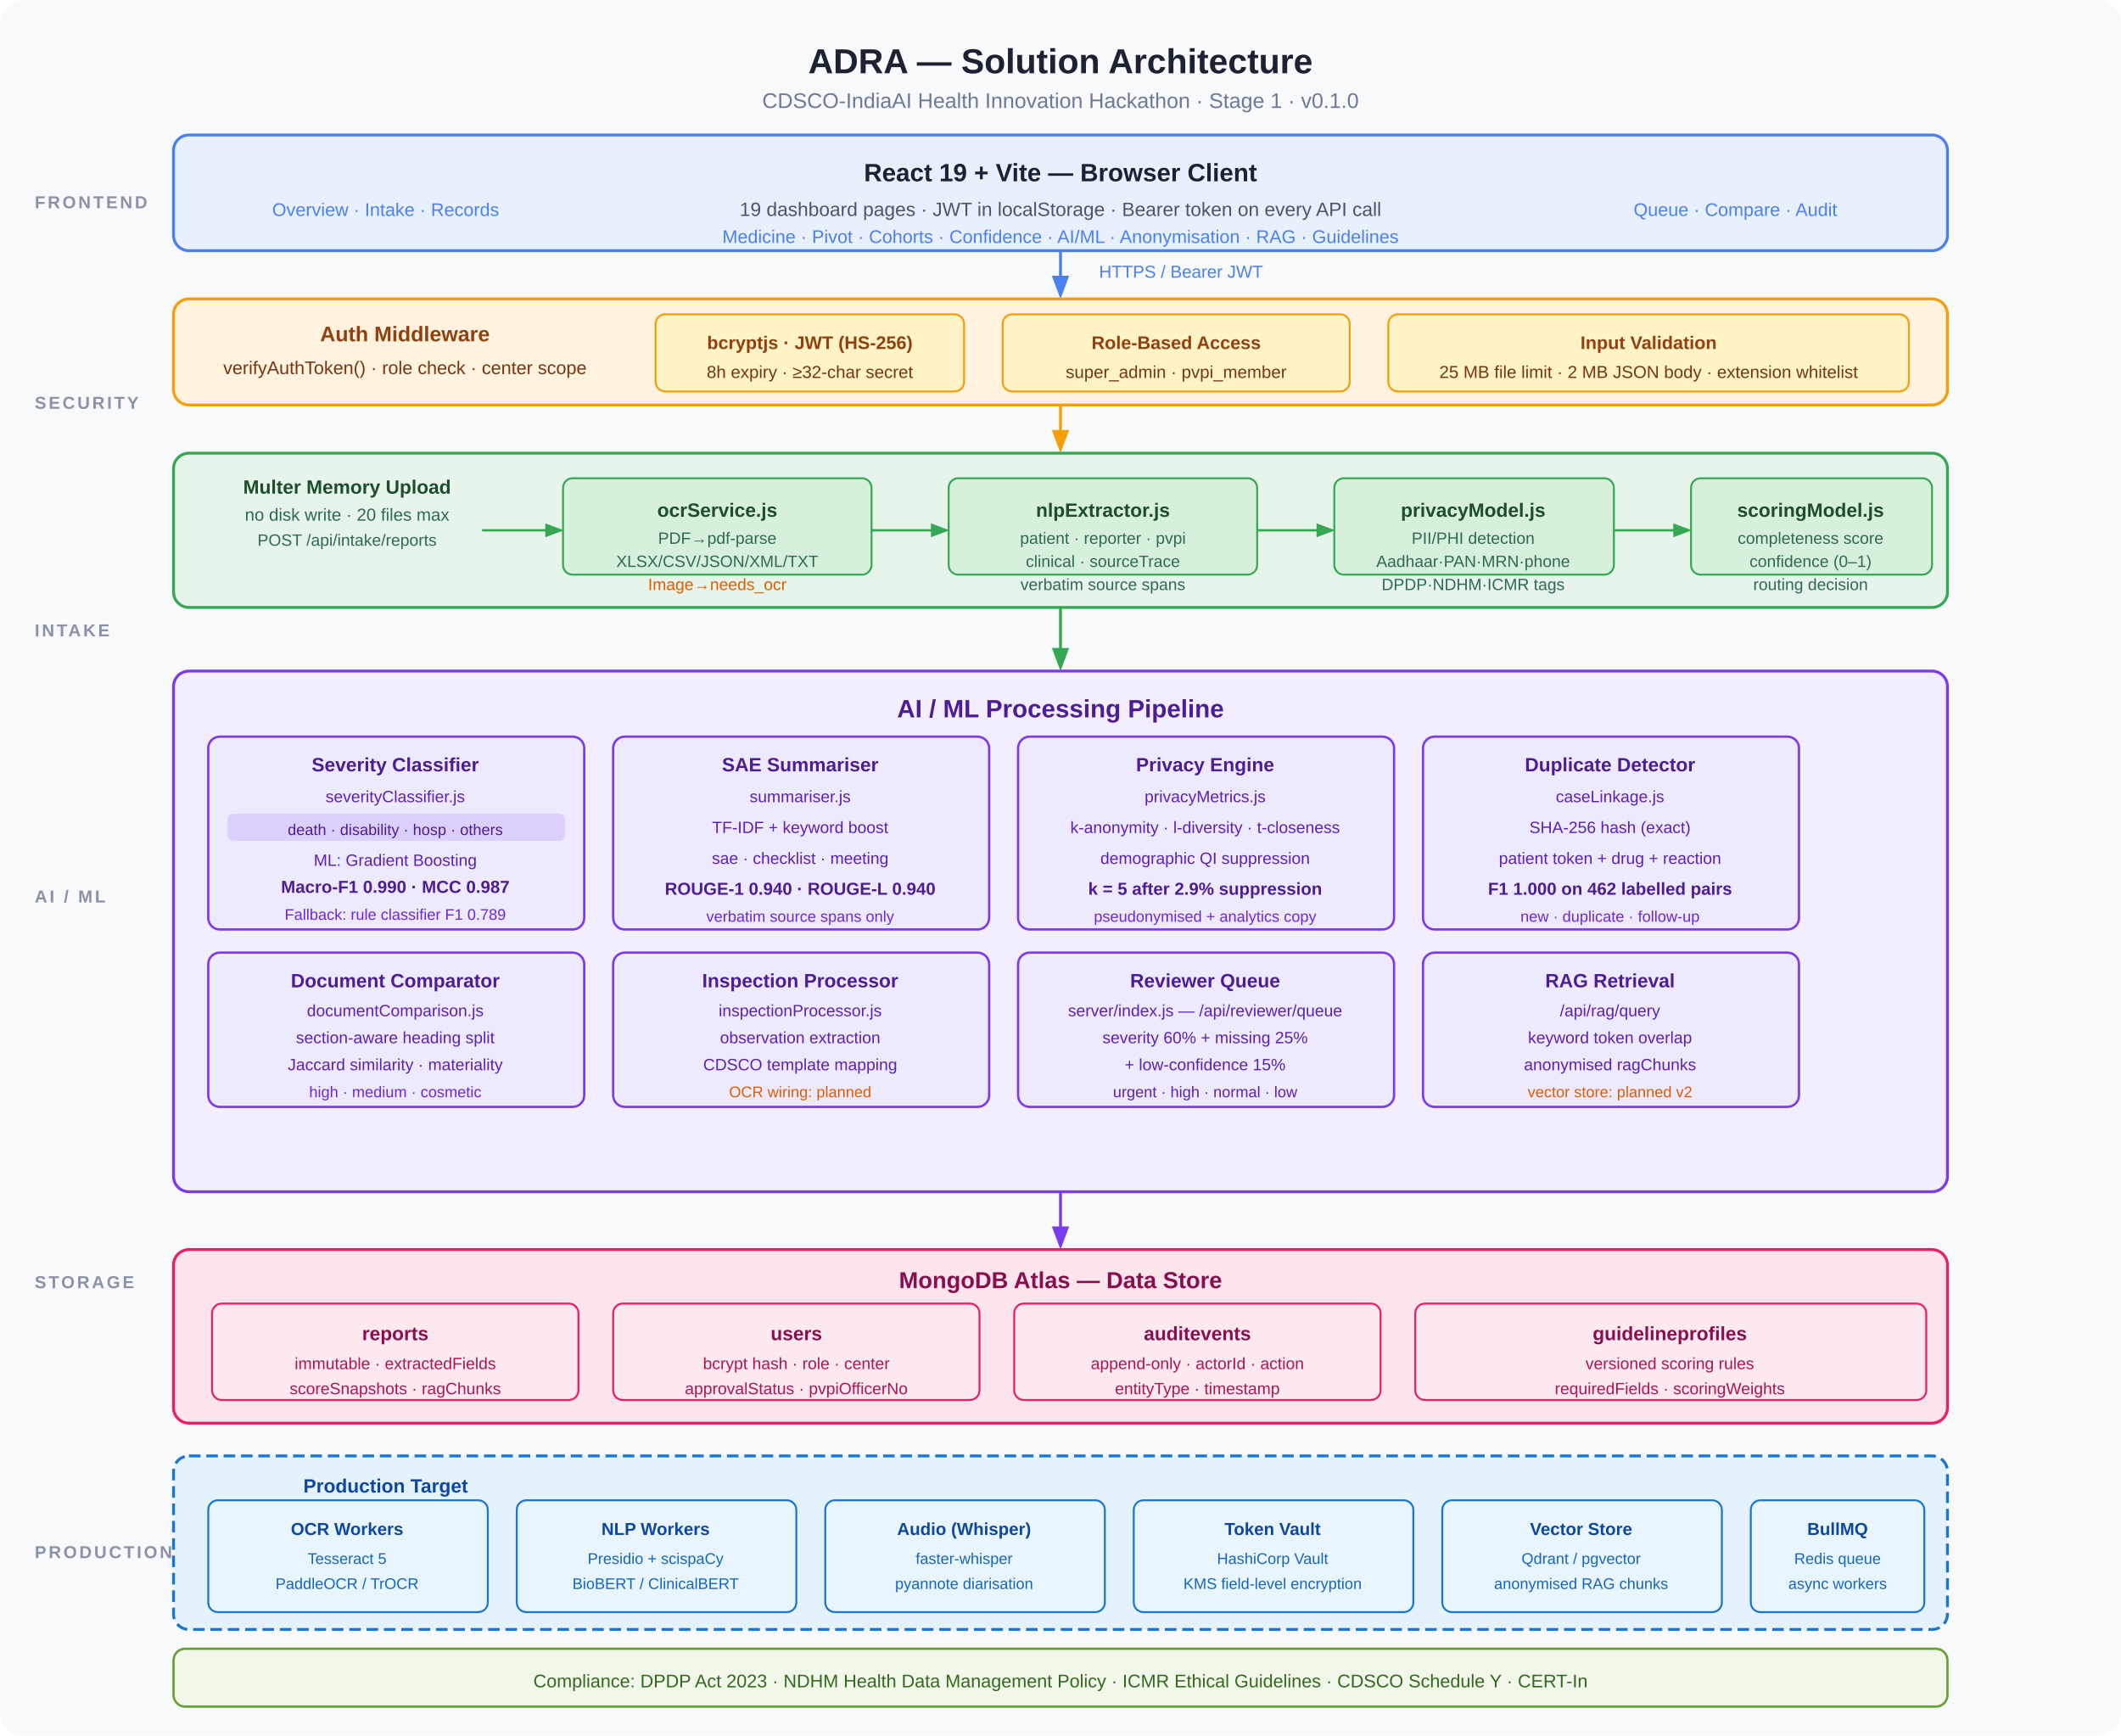
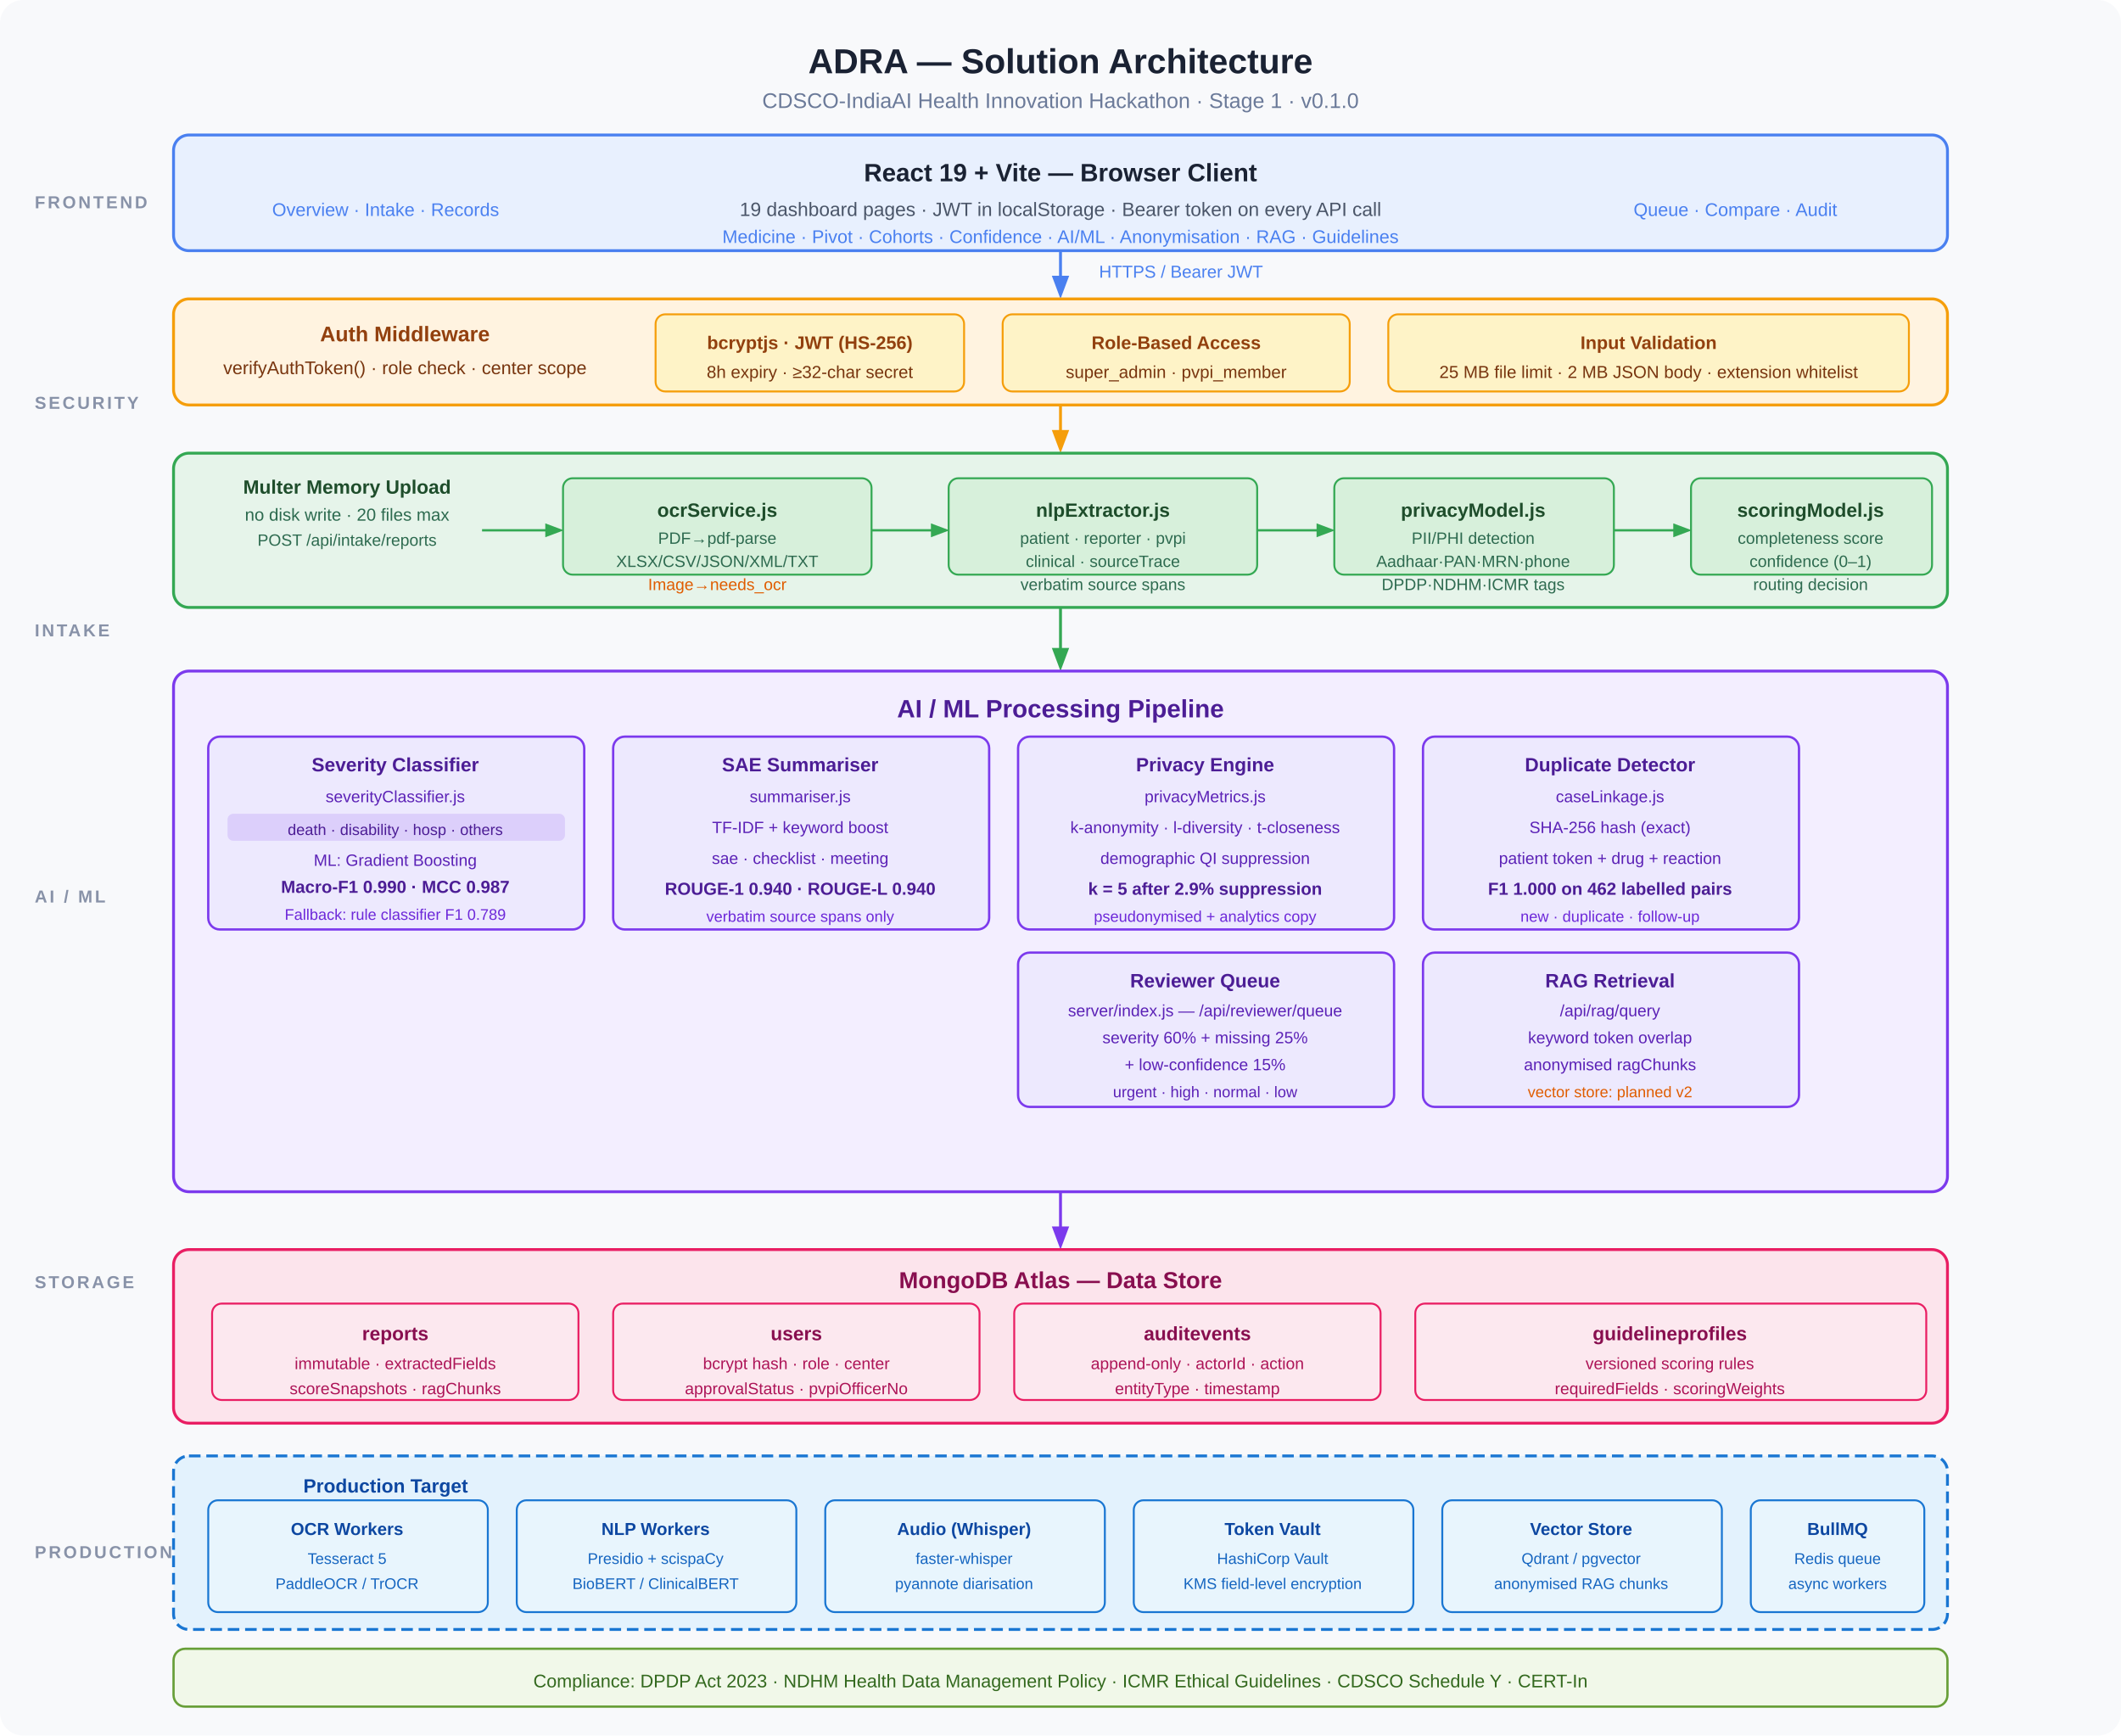
<svg xmlns="http://www.w3.org/2000/svg" viewBox="0 0 1100 900" font-family="'Segoe UI', Arial, sans-serif">
  <rect width="1100" height="900" fill="#f8f9fb" rx="12" />
  <text x="550" y="38" text-anchor="middle" font-size="18" font-weight="700" fill="#1a2233">ADRA — Solution Architecture</text>
  <text x="550" y="56" text-anchor="middle" font-size="11" fill="#6b7a99">CDSCO-IndiaAI Health Innovation Hackathon · Stage 1 · v0.1.0</text>
  <text x="18" y="108" font-size="9" font-weight="700" fill="#8892a8" letter-spacing="1.2">FRONTEND</text>
  <text x="18" y="212" font-size="9" font-weight="700" fill="#8892a8" letter-spacing="1.2">SECURITY</text>
  <text x="18" y="330" font-size="9" font-weight="700" fill="#8892a8" letter-spacing="1.2">INTAKE</text>
  <text x="18" y="468" font-size="9" font-weight="700" fill="#8892a8" letter-spacing="1.2">AI / ML</text>
  <text x="18" y="668" font-size="9" font-weight="700" fill="#8892a8" letter-spacing="1.2">STORAGE</text>
  <text x="18" y="808" font-size="9" font-weight="700" fill="#8892a8" letter-spacing="1.2">PRODUCTION</text>
  <rect x="90" y="70" width="920" height="60" rx="8" fill="#e8f0fe" stroke="#4a80f0" stroke-width="1.5" />
  <text x="550" y="94" text-anchor="middle" font-size="13" font-weight="700" fill="#1a2233">React 19 + Vite — Browser Client</text>
  <text x="550" y="112" text-anchor="middle" font-size="10" fill="#4a5568">19 dashboard pages · JWT in localStorage · Bearer token on every API call</text>
  <text x="200" y="112" text-anchor="middle" font-size="9.5" fill="#4a80f0">Overview · Intake · Records</text>
  <text x="550" y="126" text-anchor="middle" font-size="9.5" fill="#4a80f0">Medicine · Pivot · Cohorts · Confidence · AI/ML · Anonymisation · RAG · Guidelines</text>
  <text x="900" y="112" text-anchor="middle" font-size="9.5" fill="#4a80f0">Queue · Compare · Audit</text>
  <line x1="550" y1="130" x2="550" y2="152" stroke="#4a80f0" stroke-width="1.5" marker-end="url(#arrow-blue)" />
  <text x="570" y="144" font-size="9" fill="#4a80f0">HTTPS / Bearer JWT</text>
  <rect x="90" y="155" width="920" height="55" rx="8" fill="#fff3e0" stroke="#f59e0b" stroke-width="1.5" />
  <text x="210" y="177" text-anchor="middle" font-size="11" font-weight="700" fill="#92400e">Auth Middleware</text>
  <text x="210" y="194" text-anchor="middle" font-size="9.5" fill="#78350f">verifyAuthToken() · role check · center scope</text>
  <rect x="340" y="163" width="160" height="40" rx="5" fill="#fef3c7" stroke="#f59e0b" stroke-width="1" />
  <text x="420" y="181" text-anchor="middle" font-size="9.5" font-weight="700" fill="#92400e">bcryptjs · JWT (HS-256)</text>
  <text x="420" y="196" text-anchor="middle" font-size="9" fill="#78350f">8h expiry · ≥32-char secret</text>
  <rect x="520" y="163" width="180" height="40" rx="5" fill="#fef3c7" stroke="#f59e0b" stroke-width="1" />
  <text x="610" y="181" text-anchor="middle" font-size="9.5" font-weight="700" fill="#92400e">Role-Based Access</text>
  <text x="610" y="196" text-anchor="middle" font-size="9" fill="#78350f">super_admin · pvpi_member</text>
  <rect x="720" y="163" width="270" height="40" rx="5" fill="#fef3c7" stroke="#f59e0b" stroke-width="1" />
  <text x="855" y="181" text-anchor="middle" font-size="9.5" font-weight="700" fill="#92400e">Input Validation</text>
  <text x="855" y="196" text-anchor="middle" font-size="9" fill="#78350f">25 MB file limit · 2 MB JSON body · extension whitelist</text>
  <line x1="550" y1="210" x2="550" y2="232" stroke="#f59e0b" stroke-width="1.5" marker-end="url(#arrow-amber)" />
  <rect x="90" y="235" width="920" height="80" rx="8" fill="#e6f4ea" stroke="#34a853" stroke-width="1.5" />
  <text x="180" y="256" text-anchor="middle" font-size="10" font-weight="700" fill="#1e4d2b">Multer Memory Upload</text>
  <text x="180" y="270" text-anchor="middle" font-size="9" fill="#2d6a4f">no disk write · 20 files max</text>
  <text x="180" y="283" text-anchor="middle" font-size="8.5" fill="#2d6a4f">POST /api/intake/reports</text>
  <line x1="250" y1="275" x2="290" y2="275" stroke="#34a853" stroke-width="1.2" marker-end="url(#arrow-green)" />
  <rect x="292" y="248" width="160" height="50" rx="5" fill="#d7f0db" stroke="#34a853" stroke-width="1" />
  <text x="372" y="268" text-anchor="middle" font-size="10" font-weight="700" fill="#1e4d2b">ocrService.js</text>
  <text x="372" y="282" text-anchor="middle" font-size="8.5" fill="#2d6a4f">PDF→pdf-parse</text>
  <text x="372" y="294" text-anchor="middle" font-size="8.5" fill="#2d6a4f">XLSX/CSV/JSON/XML/TXT</text>
  <text x="372" y="306" text-anchor="middle" font-size="8.5" fill="#e05c00">Image→needs_ocr</text>
  <line x1="452" y1="275" x2="490" y2="275" stroke="#34a853" stroke-width="1.2" marker-end="url(#arrow-green)" />
  <rect x="492" y="248" width="160" height="50" rx="5" fill="#d7f0db" stroke="#34a853" stroke-width="1" />
  <text x="572" y="268" text-anchor="middle" font-size="10" font-weight="700" fill="#1e4d2b">nlpExtractor.js</text>
  <text x="572" y="282" text-anchor="middle" font-size="8.5" fill="#2d6a4f">patient · reporter · pvpi</text>
  <text x="572" y="294" text-anchor="middle" font-size="8.5" fill="#2d6a4f">clinical · sourceTrace</text>
  <text x="572" y="306" text-anchor="middle" font-size="8.5" fill="#2d6a4f">verbatim source spans</text>
  <line x1="652" y1="275" x2="690" y2="275" stroke="#34a853" stroke-width="1.2" marker-end="url(#arrow-green)" />
  <rect x="692" y="248" width="145" height="50" rx="5" fill="#d7f0db" stroke="#34a853" stroke-width="1" />
  <text x="764" y="268" text-anchor="middle" font-size="10" font-weight="700" fill="#1e4d2b">privacyModel.js</text>
  <text x="764" y="282" text-anchor="middle" font-size="8.5" fill="#2d6a4f">PII/PHI detection</text>
  <text x="764" y="294" text-anchor="middle" font-size="8.5" fill="#2d6a4f">Aadhaar·PAN·MRN·phone</text>
  <text x="764" y="306" text-anchor="middle" font-size="8.5" fill="#2d6a4f">DPDP·NDHM·ICMR tags</text>
  <line x1="837" y1="275" x2="875" y2="275" stroke="#34a853" stroke-width="1.2" marker-end="url(#arrow-green)" />
  <rect x="877" y="248" width="125" height="50" rx="5" fill="#d7f0db" stroke="#34a853" stroke-width="1" />
  <text x="939" y="268" text-anchor="middle" font-size="10" font-weight="700" fill="#1e4d2b">scoringModel.js</text>
  <text x="939" y="282" text-anchor="middle" font-size="8.5" fill="#2d6a4f">completeness score</text>
  <text x="939" y="294" text-anchor="middle" font-size="8.5" fill="#2d6a4f">confidence (0–1)</text>
  <text x="939" y="306" text-anchor="middle" font-size="8.5" fill="#2d6a4f">routing decision</text>
  <line x1="550" y1="315" x2="550" y2="345" stroke="#34a853" stroke-width="1.5" marker-end="url(#arrow-green)" />
  <rect x="90" y="348" width="920" height="270" rx="8" fill="#f3eeff" stroke="#7c3aed" stroke-width="1.5" />
  <text x="550" y="372" text-anchor="middle" font-size="13" font-weight="700" fill="#4c1d95">AI / ML Processing Pipeline</text>
  <rect x="108" y="382" width="195" height="100" rx="6" fill="#ede9fe" stroke="#7c3aed" stroke-width="1.2" />
  <text x="205" y="400" text-anchor="middle" font-size="10" font-weight="700" fill="#4c1d95">Severity Classifier</text>
  <text x="205" y="416" text-anchor="middle" font-size="8.5" fill="#5b21b6">severityClassifier.js</text>
  <rect x="118" y="422" width="175" height="14" rx="3" fill="#7c3aed" opacity="0.15" />
  <text x="205" y="433" text-anchor="middle" font-size="8" fill="#4c1d95">death · disability · hosp · others</text>
  <text x="205" y="449" text-anchor="middle" font-size="8.5" fill="#5b21b6">ML: Gradient Boosting</text>
  <text x="205" y="463" text-anchor="middle" font-size="9" font-weight="700" fill="#4c1d95">Macro-F1 0.990 · MCC 0.987</text>
  <text x="205" y="477" text-anchor="middle" font-size="8" fill="#6d28d9">Fallback: rule classifier F1 0.789</text>
  <rect x="318" y="382" width="195" height="100" rx="6" fill="#ede9fe" stroke="#7c3aed" stroke-width="1.2" />
  <text x="415" y="400" text-anchor="middle" font-size="10" font-weight="700" fill="#4c1d95">SAE Summariser</text>
  <text x="415" y="416" text-anchor="middle" font-size="8.5" fill="#5b21b6">summariser.js</text>
  <text x="415" y="432" text-anchor="middle" font-size="8.5" fill="#5b21b6">TF-IDF + keyword boost</text>
  <text x="415" y="448" text-anchor="middle" font-size="8.5" fill="#5b21b6">sae · checklist · meeting</text>
  <text x="415" y="464" text-anchor="middle" font-size="9" font-weight="700" fill="#4c1d95">ROUGE-1 0.940 · ROUGE-L 0.940</text>
  <text x="415" y="478" text-anchor="middle" font-size="8" fill="#6d28d9">verbatim source spans only</text>
  <rect x="528" y="382" width="195" height="100" rx="6" fill="#ede9fe" stroke="#7c3aed" stroke-width="1.2" />
  <text x="625" y="400" text-anchor="middle" font-size="10" font-weight="700" fill="#4c1d95">Privacy Engine</text>
  <text x="625" y="416" text-anchor="middle" font-size="8.5" fill="#5b21b6">privacyMetrics.js</text>
  <text x="625" y="432" text-anchor="middle" font-size="8.5" fill="#5b21b6">k-anonymity · l-diversity · t-closeness</text>
  <text x="625" y="448" text-anchor="middle" font-size="8.5" fill="#5b21b6">demographic QI suppression</text>
  <text x="625" y="464" text-anchor="middle" font-size="9" font-weight="700" fill="#4c1d95">k = 5 after 2.9% suppression</text>
  <text x="625" y="478" text-anchor="middle" font-size="8" fill="#6d28d9">pseudonymised + analytics copy</text>
  <rect x="738" y="382" width="195" height="100" rx="6" fill="#ede9fe" stroke="#7c3aed" stroke-width="1.2" />
  <text x="835" y="400" text-anchor="middle" font-size="10" font-weight="700" fill="#4c1d95">Duplicate Detector</text>
  <text x="835" y="416" text-anchor="middle" font-size="8.5" fill="#5b21b6">caseLinkage.js</text>
  <text x="835" y="432" text-anchor="middle" font-size="8.5" fill="#5b21b6">SHA-256 hash (exact)</text>
  <text x="835" y="448" text-anchor="middle" font-size="8.5" fill="#5b21b6">patient token + drug + reaction</text>
  <text x="835" y="464" text-anchor="middle" font-size="9" font-weight="700" fill="#4c1d95">F1 1.000 on 462 labelled pairs</text>
  <text x="835" y="478" text-anchor="middle" font-size="8" fill="#6d28d9">new · duplicate · follow-up</text>
-   <rect x="108" y="494" width="195" height="80" rx="6" fill="#ede9fe" stroke="#7c3aed" stroke-width="1.2" />
-   <text x="205" y="512" text-anchor="middle" font-size="10" font-weight="700" fill="#4c1d95">Document Comparator</text>
-   <text x="205" y="527" text-anchor="middle" font-size="8.5" fill="#5b21b6">documentComparison.js</text>
-   <text x="205" y="541" text-anchor="middle" font-size="8.5" fill="#5b21b6">section-aware heading split</text>
-   <text x="205" y="555" text-anchor="middle" font-size="8.5" fill="#5b21b6">Jaccard similarity · materiality</text>
-   <text x="205" y="569" text-anchor="middle" font-size="8" fill="#6d28d9">high · medium · cosmetic</text>
-   <rect x="318" y="494" width="195" height="80" rx="6" fill="#ede9fe" stroke="#7c3aed" stroke-width="1.2" />
-   <text x="415" y="512" text-anchor="middle" font-size="10" font-weight="700" fill="#4c1d95">Inspection Processor</text>
-   <text x="415" y="527" text-anchor="middle" font-size="8.5" fill="#5b21b6">inspectionProcessor.js</text>
-   <text x="415" y="541" text-anchor="middle" font-size="8.5" fill="#5b21b6">observation extraction</text>
-   <text x="415" y="555" text-anchor="middle" font-size="8.5" fill="#5b21b6">CDSCO template mapping</text>
-   <text x="415" y="569" text-anchor="middle" font-size="8" fill="#e05c00">OCR wiring: planned</text>
  <rect x="528" y="494" width="195" height="80" rx="6" fill="#ede9fe" stroke="#7c3aed" stroke-width="1.2" />
  <text x="625" y="512" text-anchor="middle" font-size="10" font-weight="700" fill="#4c1d95">Reviewer Queue</text>
  <text x="625" y="527" text-anchor="middle" font-size="8.5" fill="#5b21b6">server/index.js — /api/reviewer/queue</text>
  <text x="625" y="541" text-anchor="middle" font-size="8.5" fill="#5b21b6">severity 60% + missing 25%</text>
  <text x="625" y="555" text-anchor="middle" font-size="8.5" fill="#5b21b6">+ low-confidence 15%</text>
  <text x="625" y="569" text-anchor="middle" font-size="8" fill="#5b21b6">urgent · high · normal · low</text>
  <rect x="738" y="494" width="195" height="80" rx="6" fill="#ede9fe" stroke="#7c3aed" stroke-width="1.2" />
  <text x="835" y="512" text-anchor="middle" font-size="10" font-weight="700" fill="#4c1d95">RAG Retrieval</text>
  <text x="835" y="527" text-anchor="middle" font-size="8.5" fill="#5b21b6">/api/rag/query</text>
  <text x="835" y="541" text-anchor="middle" font-size="8.5" fill="#5b21b6">keyword token overlap</text>
  <text x="835" y="555" text-anchor="middle" font-size="8.5" fill="#5b21b6">anonymised ragChunks</text>
  <text x="835" y="569" text-anchor="middle" font-size="8" fill="#e05c00">vector store: planned v2</text>
  <line x1="550" y1="618" x2="550" y2="645" stroke="#7c3aed" stroke-width="1.5" marker-end="url(#arrow-purple)" />
  <rect x="90" y="648" width="920" height="90" rx="8" fill="#fce4ec" stroke="#e91e63" stroke-width="1.5" />
  <text x="550" y="668" text-anchor="middle" font-size="12" font-weight="700" fill="#880e4f">MongoDB Atlas — Data Store</text>
  <rect x="110" y="676" width="190" height="50" rx="5" fill="#fce8ef" stroke="#e91e63" stroke-width="1" />
  <text x="205" y="695" text-anchor="middle" font-size="10" font-weight="700" fill="#880e4f">reports</text>
  <text x="205" y="710" text-anchor="middle" font-size="8.5" fill="#ad1457">immutable · extractedFields</text>
  <text x="205" y="723" text-anchor="middle" font-size="8.5" fill="#ad1457">scoreSnapshots · ragChunks</text>
  <rect x="318" y="676" width="190" height="50" rx="5" fill="#fce8ef" stroke="#e91e63" stroke-width="1" />
  <text x="413" y="695" text-anchor="middle" font-size="10" font-weight="700" fill="#880e4f">users</text>
  <text x="413" y="710" text-anchor="middle" font-size="8.5" fill="#ad1457">bcrypt hash · role · center</text>
  <text x="413" y="723" text-anchor="middle" font-size="8.5" fill="#ad1457">approvalStatus · pvpiOfficerNo</text>
  <rect x="526" y="676" width="190" height="50" rx="5" fill="#fce8ef" stroke="#e91e63" stroke-width="1" />
  <text x="621" y="695" text-anchor="middle" font-size="10" font-weight="700" fill="#880e4f">auditevents</text>
  <text x="621" y="710" text-anchor="middle" font-size="8.5" fill="#ad1457">append-only · actorId · action</text>
  <text x="621" y="723" text-anchor="middle" font-size="8.5" fill="#ad1457">entityType · timestamp</text>
  <rect x="734" y="676" width="265" height="50" rx="5" fill="#fce8ef" stroke="#e91e63" stroke-width="1" />
  <text x="866" y="695" text-anchor="middle" font-size="10" font-weight="700" fill="#880e4f">guidelineprofiles</text>
  <text x="866" y="710" text-anchor="middle" font-size="8.5" fill="#ad1457">versioned scoring rules</text>
  <text x="866" y="723" text-anchor="middle" font-size="8.5" fill="#ad1457">requiredFields · scoringWeights</text>
  <rect x="90" y="755" width="920" height="90" rx="8" fill="#e3f2fd" stroke="#1976d2" stroke-width="1.5" stroke-dasharray="6,3" />
  <text x="200" y="774" text-anchor="middle" font-size="10" font-weight="700" fill="#0d47a1">Production Target</text>
  <text x="200" y="789" text-anchor="middle" font-size="8.5" fill="#1565c0">(planned — Stage 2)</text>
  <rect x="108" y="778" width="145" height="58" rx="5" fill="#e8f5fd" stroke="#1976d2" stroke-width="1" />
  <text x="180" y="796" text-anchor="middle" font-size="9" font-weight="700" fill="#0d47a1">OCR Workers</text>
  <text x="180" y="811" text-anchor="middle" font-size="8" fill="#1565c0">Tesseract 5</text>
  <text x="180" y="824" text-anchor="middle" font-size="8" fill="#1565c0">PaddleOCR / TrOCR</text>
  <rect x="268" y="778" width="145" height="58" rx="5" fill="#e8f5fd" stroke="#1976d2" stroke-width="1" />
  <text x="340" y="796" text-anchor="middle" font-size="9" font-weight="700" fill="#0d47a1">NLP Workers</text>
  <text x="340" y="811" text-anchor="middle" font-size="8" fill="#1565c0">Presidio + scispaCy</text>
  <text x="340" y="824" text-anchor="middle" font-size="8" fill="#1565c0">BioBERT / ClinicalBERT</text>
  <rect x="428" y="778" width="145" height="58" rx="5" fill="#e8f5fd" stroke="#1976d2" stroke-width="1" />
  <text x="500" y="796" text-anchor="middle" font-size="9" font-weight="700" fill="#0d47a1">Audio (Whisper)</text>
  <text x="500" y="811" text-anchor="middle" font-size="8" fill="#1565c0">faster-whisper</text>
  <text x="500" y="824" text-anchor="middle" font-size="8" fill="#1565c0">pyannote diarisation</text>
  <rect x="588" y="778" width="145" height="58" rx="5" fill="#e8f5fd" stroke="#1976d2" stroke-width="1" />
  <text x="660" y="796" text-anchor="middle" font-size="9" font-weight="700" fill="#0d47a1">Token Vault</text>
  <text x="660" y="811" text-anchor="middle" font-size="8" fill="#1565c0">HashiCorp Vault</text>
  <text x="660" y="824" text-anchor="middle" font-size="8" fill="#1565c0">KMS field-level encryption</text>
  <rect x="748" y="778" width="145" height="58" rx="5" fill="#e8f5fd" stroke="#1976d2" stroke-width="1" />
  <text x="820" y="796" text-anchor="middle" font-size="9" font-weight="700" fill="#0d47a1">Vector Store</text>
  <text x="820" y="811" text-anchor="middle" font-size="8" fill="#1565c0">Qdrant / pgvector</text>
  <text x="820" y="824" text-anchor="middle" font-size="8" fill="#1565c0">anonymised RAG chunks</text>
  <rect x="908" y="778" width="90" height="58" rx="5" fill="#e8f5fd" stroke="#1976d2" stroke-width="1" />
  <text x="953" y="796" text-anchor="middle" font-size="9" font-weight="700" fill="#0d47a1">BullMQ</text>
  <text x="953" y="811" text-anchor="middle" font-size="8" fill="#1565c0">Redis queue</text>
  <text x="953" y="824" text-anchor="middle" font-size="8" fill="#1565c0">async workers</text>
  <rect x="90" y="855" width="920" height="30" rx="6" fill="#f1f8e9" stroke="#689f38" stroke-width="1.2" />
  <text x="550" y="875" text-anchor="middle" font-size="9.5" fill="#33691e">
    Compliance: DPDP Act 2023 · NDHM Health Data Management Policy · ICMR Ethical Guidelines · CDSCO Schedule Y · CERT-In
  </text>
  <defs>
    <marker id="arrow-blue" markerWidth="8" markerHeight="8" refX="6" refY="3" orient="auto">
      <path d="M0,0 L0,6 L8,3 z" fill="#4a80f0" />
    </marker>
    <marker id="arrow-amber" markerWidth="8" markerHeight="8" refX="6" refY="3" orient="auto">
      <path d="M0,0 L0,6 L8,3 z" fill="#f59e0b" />
    </marker>
    <marker id="arrow-green" markerWidth="8" markerHeight="8" refX="6" refY="3" orient="auto">
      <path d="M0,0 L0,6 L8,3 z" fill="#34a853" />
    </marker>
    <marker id="arrow-purple" markerWidth="8" markerHeight="8" refX="6" refY="3" orient="auto">
      <path d="M0,0 L0,6 L8,3 z" fill="#7c3aed" />
    </marker>
  </defs>
</svg>
